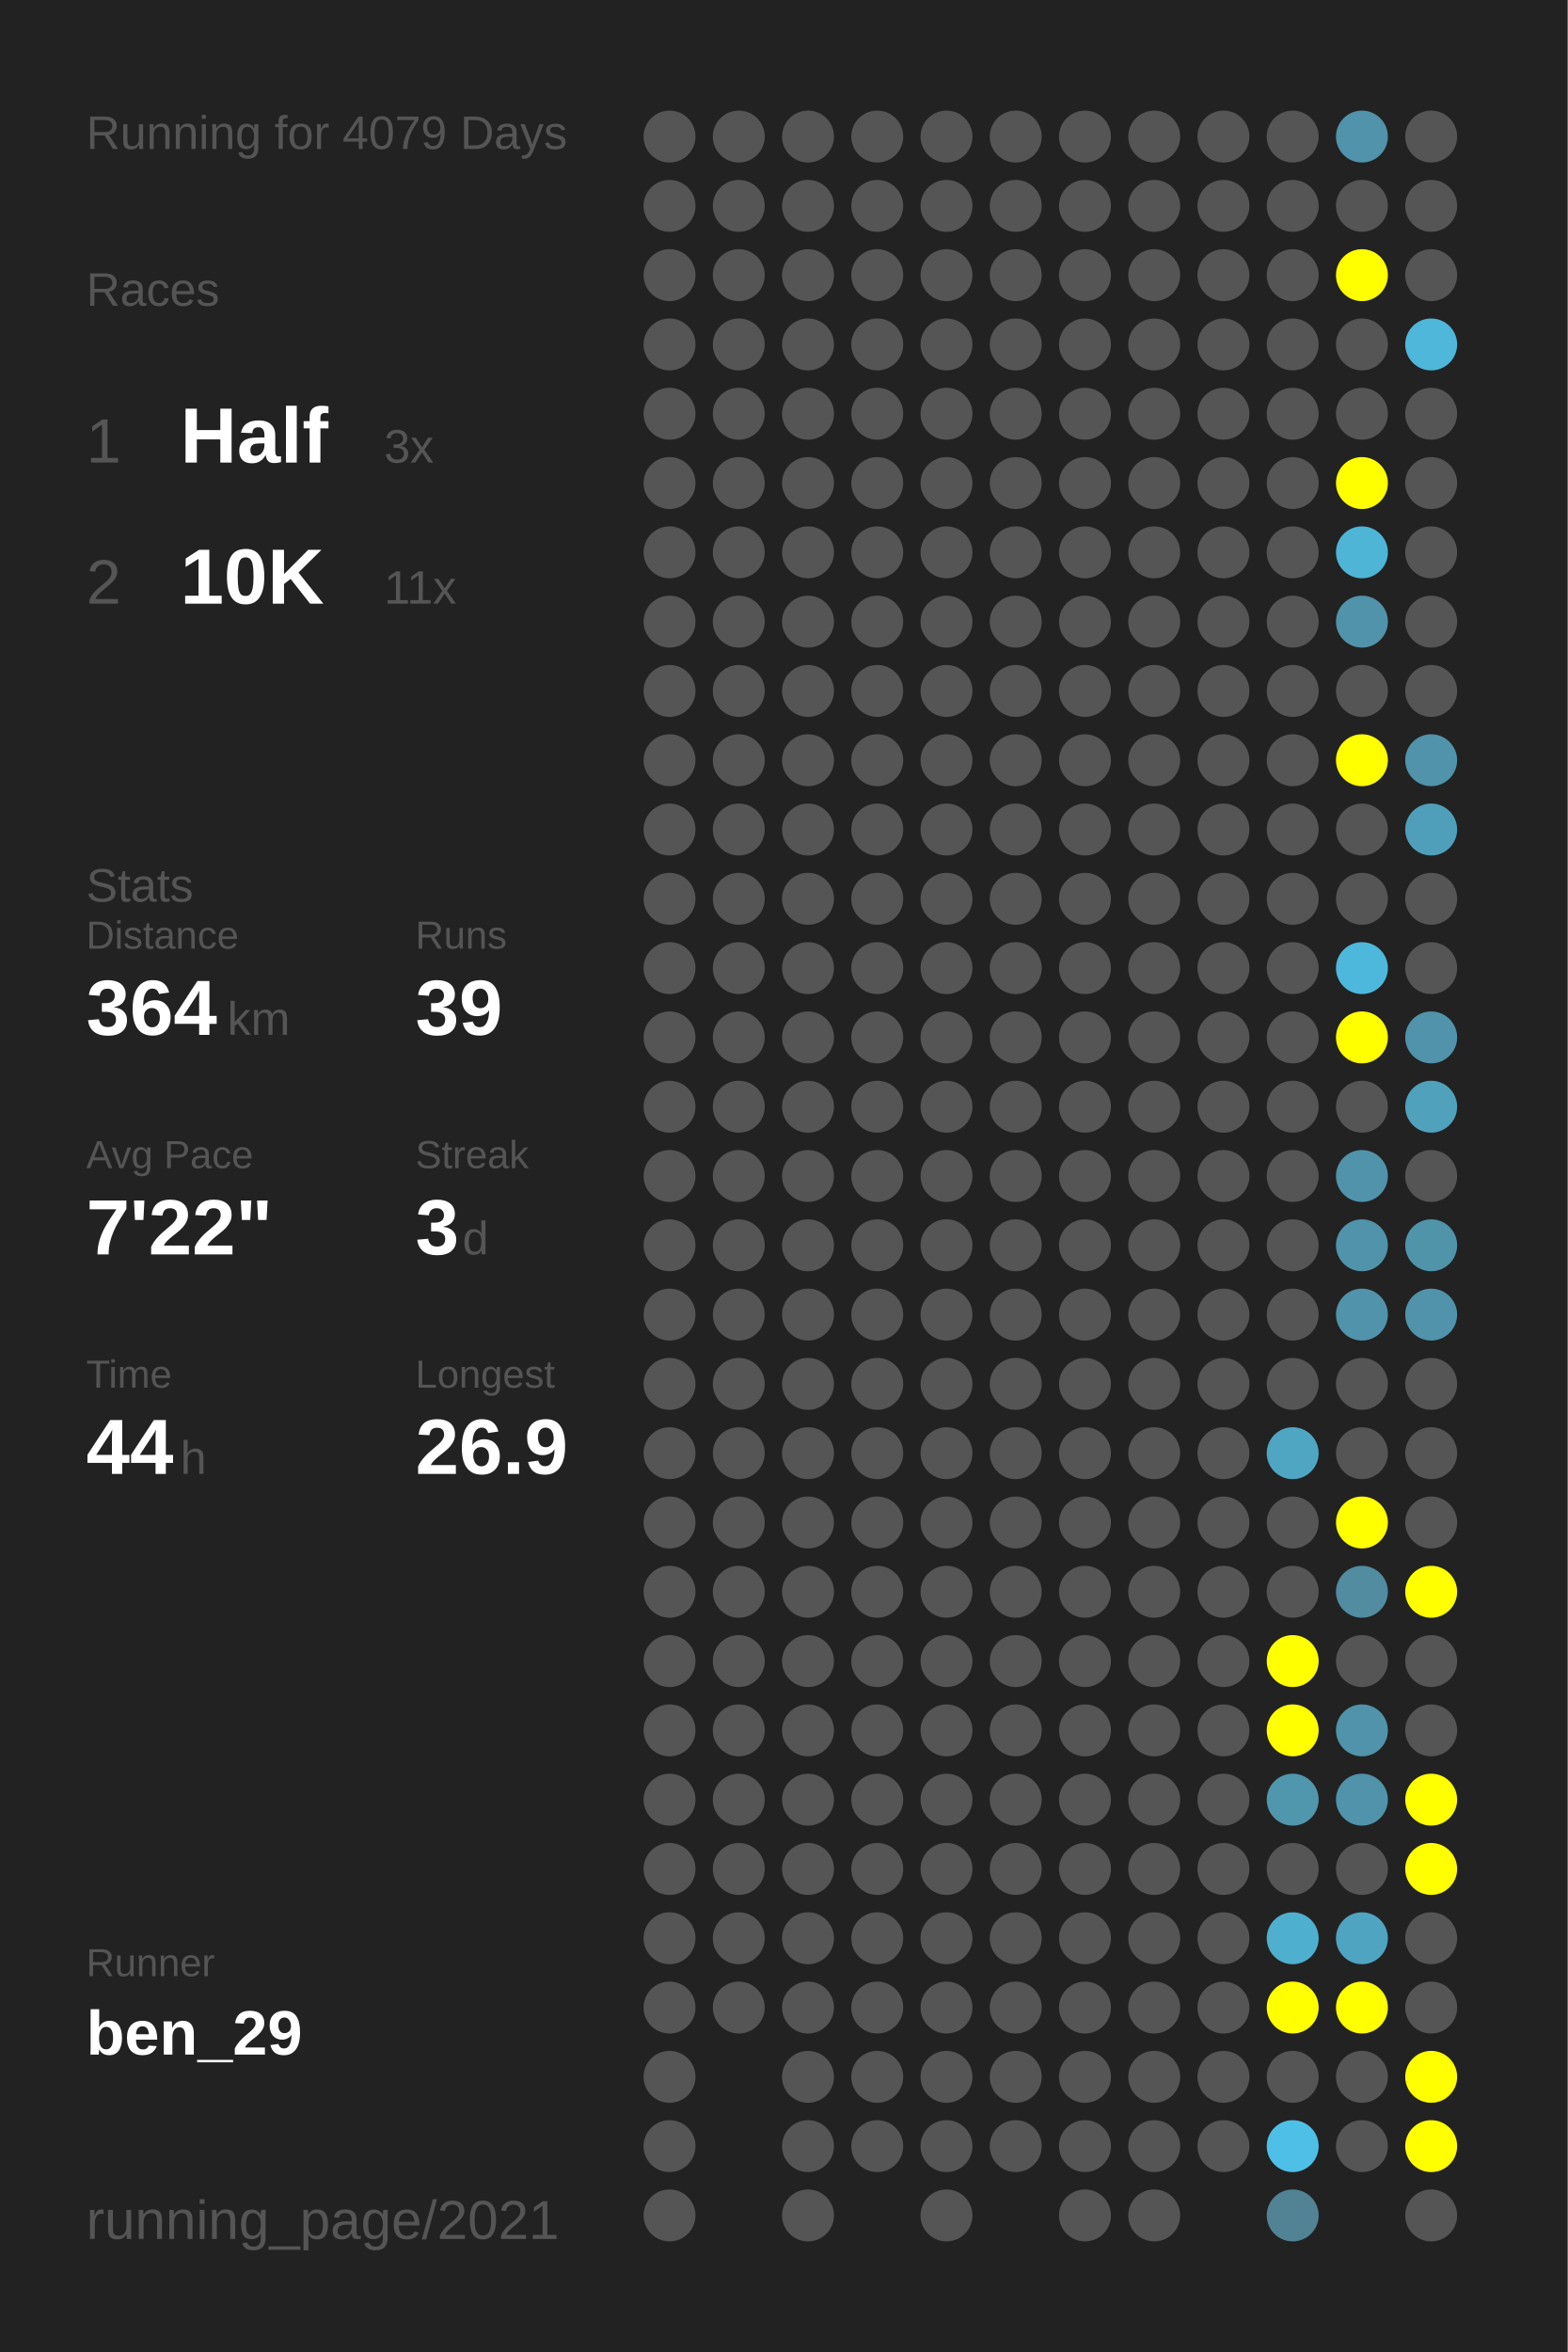
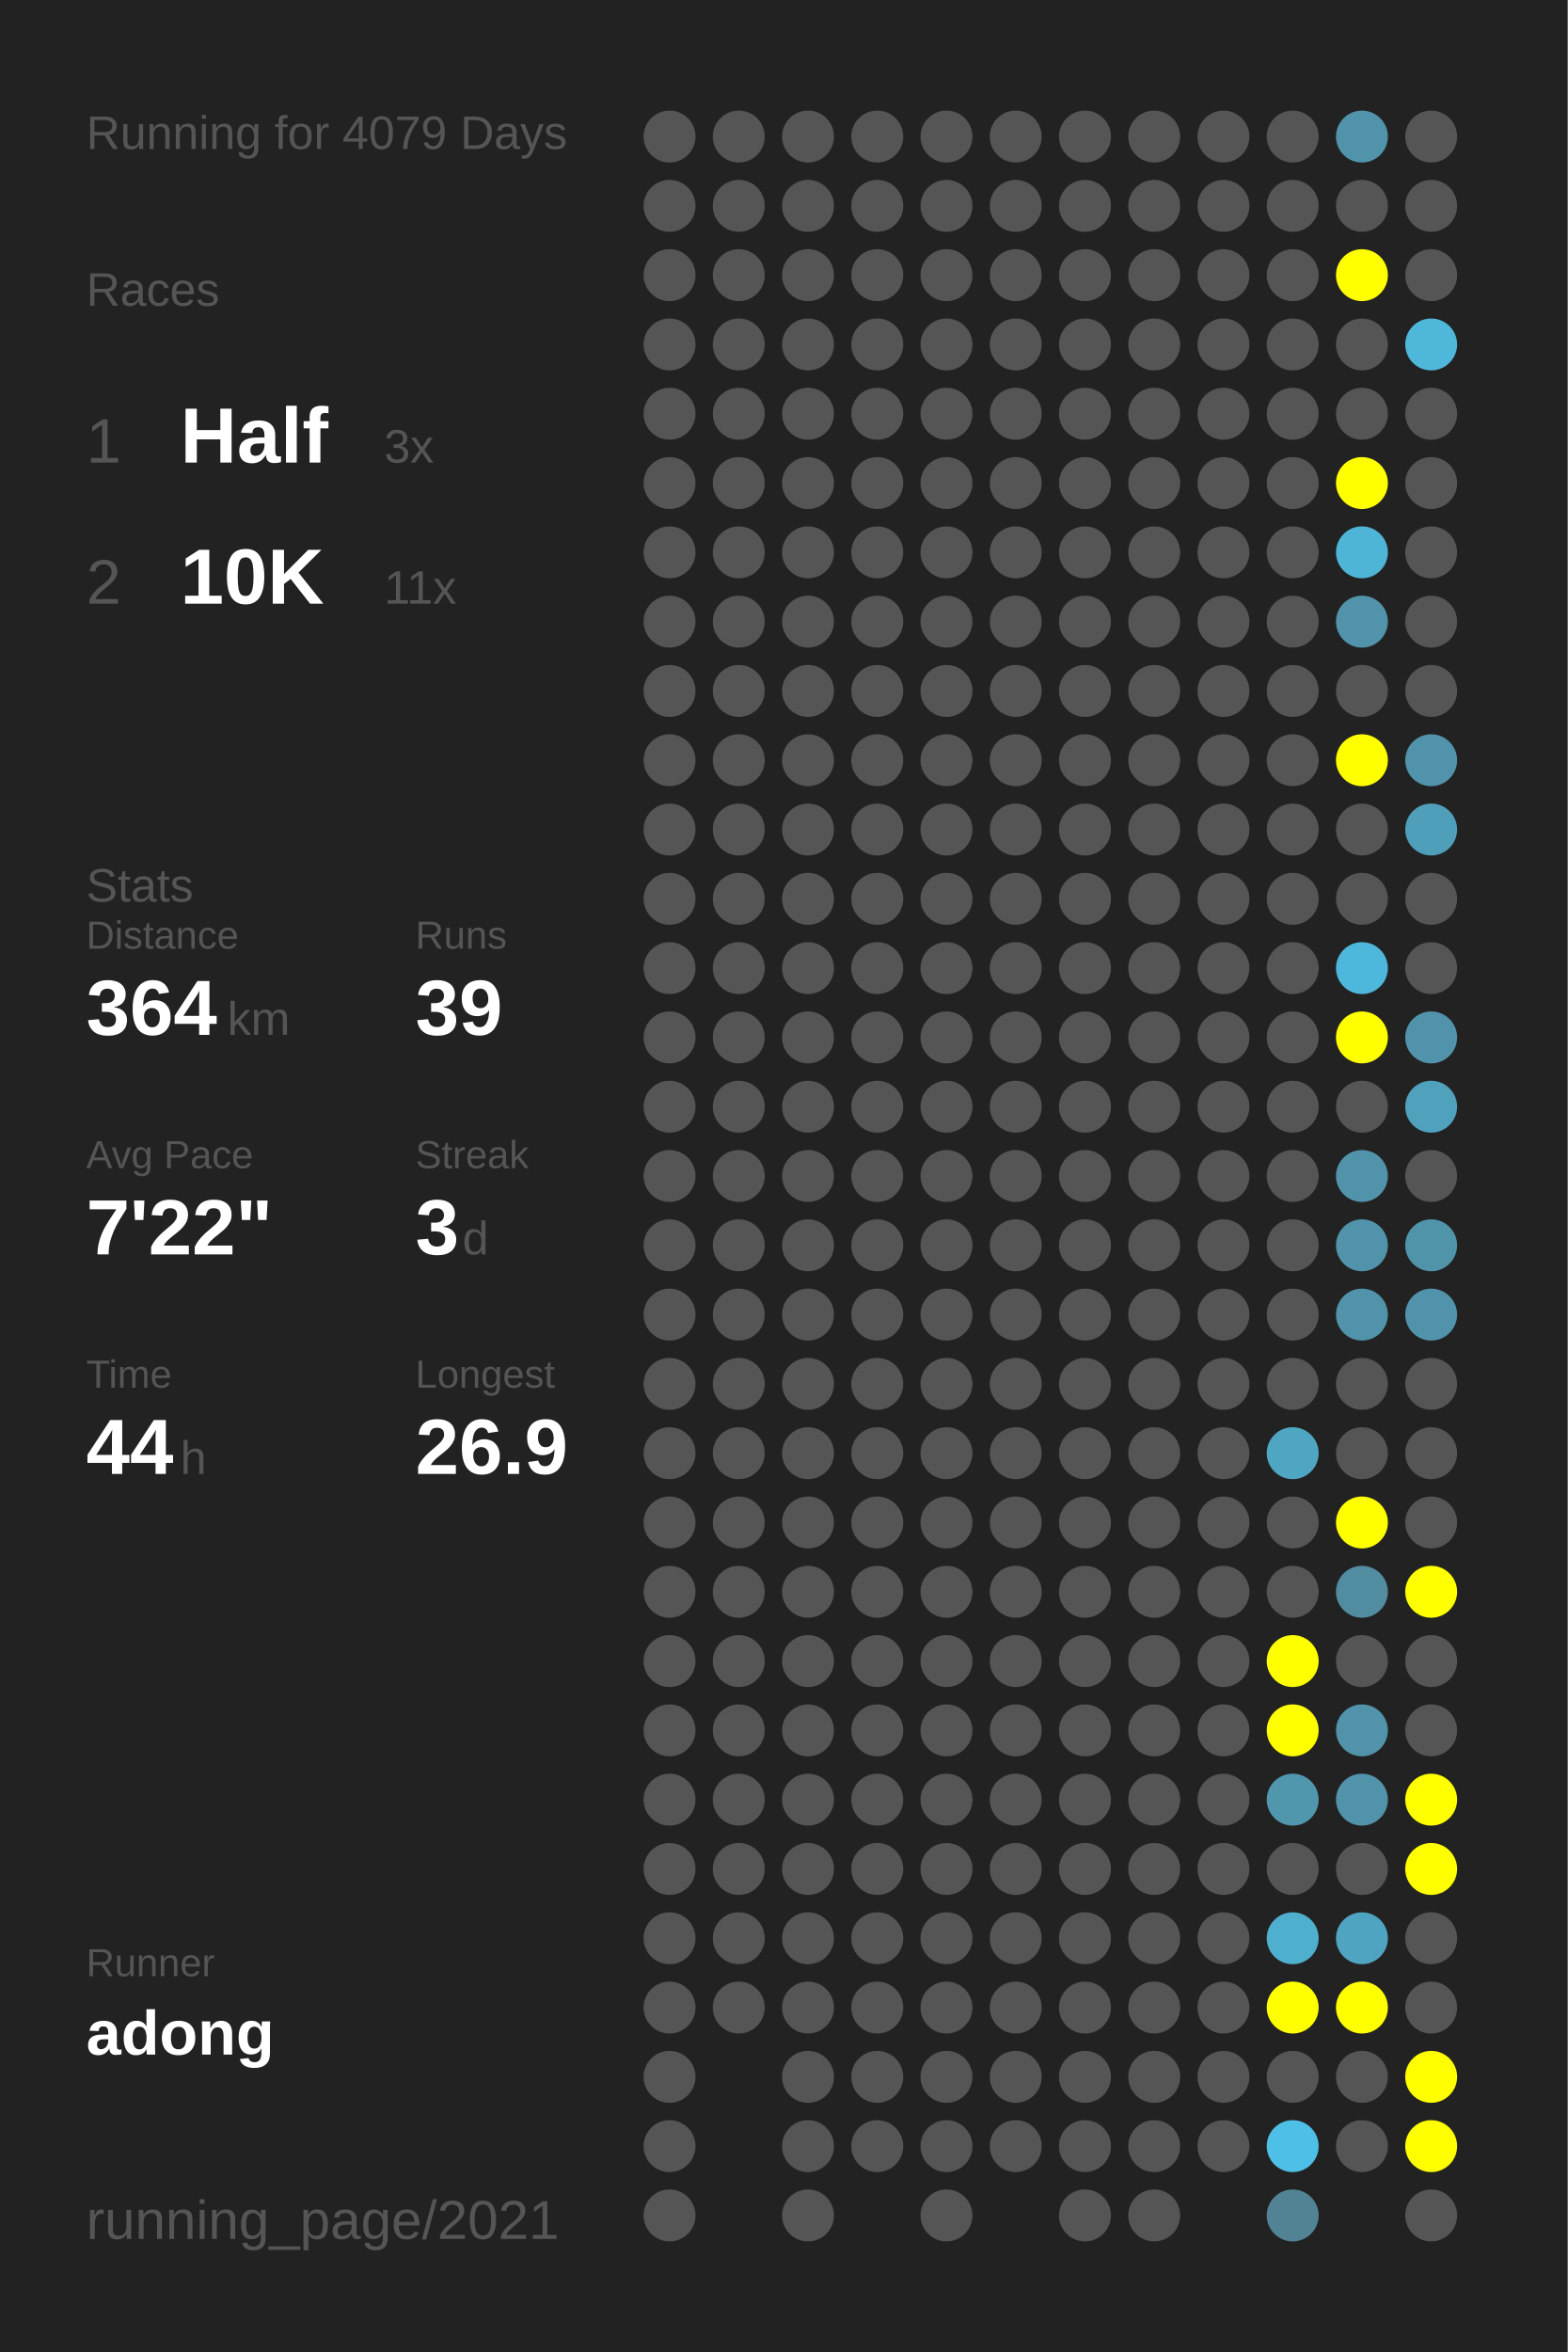
<svg xmlns="http://www.w3.org/2000/svg" baseProfile="full" height="300mm" version="1.1" viewBox="0,0,200,300" width="200mm">
  <defs />
  <rect fill="#222222" height="300" width="200" x="0" y="0" />
  <text fill="#555555" style="font-size:6px; font-family:Arial;" x="11" y="19">Running for 4079 Days</text>
  <text fill="#555555" style="font-size:6px; font-family:Arial;" x="11" y="39">Races</text>
  <text fill="#555555" style="font-size:8px; font-family:Arial;" x="11" y="59">1</text>
  <text fill="#FFFFFF" style="font-size:10px; font-family:Arial; font-weight:bold;" x="23" y="59">Half</text>
  <text fill="#555555" style="font-size:6px; font-family:Arial;" x="49" y="59">3x</text>
  <text fill="#555555" style="font-size:8px; font-family:Arial;" x="11" y="77">2</text>
  <text fill="#FFFFFF" style="font-size:10px; font-family:Arial; font-weight:bold;" x="23" y="77">10K</text>
  <text fill="#555555" style="font-size:6px; font-family:Arial;" x="49" y="77">11x</text>
  <text fill="#555555" style="font-size:6px; font-family:Arial;" x="11" y="115">Stats</text>
  <text fill="#555555" style="font-size:5px; font-family:Arial;" x="11" y="121">Distance</text>
  <text fill="#FFFFFF" style="font-size:10px; font-family:Arial; font-weight:bold;" x="11" y="132">364</text>
  <text fill="#555555" style="font-size:6px; font-family:Arial;" x="29" y="132">km</text>
  <text fill="#555555" style="font-size:5px; font-family:Arial;" x="53" y="121">Runs</text>
  <text fill="#FFFFFF" style="font-size:10px; font-family:Arial; font-weight:bold;" x="53" y="132">39</text>
  <text fill="#555555" style="font-size:5px; font-family:Arial;" x="11" y="149">Avg Pace</text>
  <text fill="#FFFFFF" style="font-size:10px; font-family:Arial; font-weight:bold;" x="11" y="160">7'22"</text>
  <text fill="#555555" style="font-size:5px; font-family:Arial;" x="53" y="149">Streak</text>
  <text fill="#FFFFFF" style="font-size:10px; font-family:Arial; font-weight:bold;" x="53" y="160">3</text>
  <text fill="#555555" style="font-size:6px; font-family:Arial;" x="59" y="160">d</text>
  <text fill="#555555" style="font-size:5px; font-family:Arial;" x="11" y="177">Time</text>
  <text fill="#FFFFFF" style="font-size:10px; font-family:Arial; font-weight:bold;" x="11" y="188">44</text>
  <text fill="#555555" style="font-size:6px; font-family:Arial;" x="23" y="188">h</text>
  <text fill="#555555" style="font-size:5px; font-family:Arial;" x="53" y="177">Longest</text>
  <text fill="#FFFFFF" style="font-size:10px; font-family:Arial; font-weight:bold;" x="53" y="188">26.9</text>
  <text fill="#555555" style="font-size:5px; font-family:Arial;" x="11" y="252.065">Runner</text>
-   <text fill="#FFFFFF" style="font-size:8px; font-family:Arial; font-weight:bold;" x="11" y="262.065">ben_29</text>
+   <text fill="#FFFFFF" style="font-size:8px; font-family:Arial; font-weight:bold;" x="11" y="262.065">adong</text>
  <text fill="#555555" style="font-size:7px; font-family:Arial;" x="11" y="285.581">running_page/2021</text>
  <circle cx="85.417" cy="17.419" fill="#555555" r="3.312" />
  <circle cx="85.417" cy="26.258" fill="#555555" r="3.312" />
  <circle cx="85.417" cy="35.097" fill="#555555" r="3.312" />
  <circle cx="85.417" cy="43.935" fill="#555555" r="3.312" />
  <circle cx="85.417" cy="52.774" fill="#555555" r="3.312" />
  <circle cx="85.417" cy="61.613" fill="#555555" r="3.312" />
  <circle cx="85.417" cy="70.452" fill="#555555" r="3.312" />
  <circle cx="85.417" cy="79.29" fill="#555555" r="3.312" />
  <circle cx="85.417" cy="88.129" fill="#555555" r="3.312" />
  <circle cx="85.417" cy="96.968" fill="#555555" r="3.312" />
  <circle cx="85.417" cy="105.806" fill="#555555" r="3.312" />
  <circle cx="85.417" cy="114.645" fill="#555555" r="3.312" />
  <circle cx="85.417" cy="123.484" fill="#555555" r="3.312" />
  <circle cx="85.417" cy="132.323" fill="#555555" r="3.312" />
  <circle cx="85.417" cy="141.161" fill="#555555" r="3.312" />
  <circle cx="85.417" cy="150" fill="#555555" r="3.312" />
  <circle cx="85.417" cy="158.839" fill="#555555" r="3.312" />
  <circle cx="85.417" cy="167.677" fill="#555555" r="3.312" />
  <circle cx="85.417" cy="176.516" fill="#555555" r="3.312" />
  <circle cx="85.417" cy="185.355" fill="#555555" r="3.312" />
  <circle cx="85.417" cy="194.194" fill="#555555" r="3.312" />
  <circle cx="85.417" cy="203.032" fill="#555555" r="3.312" />
  <circle cx="85.417" cy="211.871" fill="#555555" r="3.312" />
  <circle cx="85.417" cy="220.71" fill="#555555" r="3.312" />
  <circle cx="85.417" cy="229.548" fill="#555555" r="3.312" />
  <circle cx="85.417" cy="238.387" fill="#555555" r="3.312" />
  <circle cx="85.417" cy="247.226" fill="#555555" r="3.312" />
  <circle cx="85.417" cy="256.065" fill="#555555" r="3.312" />
  <circle cx="85.417" cy="264.903" fill="#555555" r="3.312" />
  <circle cx="85.417" cy="273.742" fill="#555555" r="3.312" />
  <circle cx="85.417" cy="282.581" fill="#555555" r="3.312" />
  <circle cx="94.25" cy="17.419" fill="#555555" r="3.312" />
  <circle cx="94.25" cy="26.258" fill="#555555" r="3.312" />
  <circle cx="94.25" cy="35.097" fill="#555555" r="3.312" />
  <circle cx="94.25" cy="43.935" fill="#555555" r="3.312" />
  <circle cx="94.25" cy="52.774" fill="#555555" r="3.312" />
  <circle cx="94.25" cy="61.613" fill="#555555" r="3.312" />
  <circle cx="94.25" cy="70.452" fill="#555555" r="3.312" />
  <circle cx="94.25" cy="79.29" fill="#555555" r="3.312" />
  <circle cx="94.25" cy="88.129" fill="#555555" r="3.312" />
  <circle cx="94.25" cy="96.968" fill="#555555" r="3.312" />
  <circle cx="94.25" cy="105.806" fill="#555555" r="3.312" />
  <circle cx="94.25" cy="114.645" fill="#555555" r="3.312" />
  <circle cx="94.25" cy="123.484" fill="#555555" r="3.312" />
  <circle cx="94.25" cy="132.323" fill="#555555" r="3.312" />
  <circle cx="94.25" cy="141.161" fill="#555555" r="3.312" />
  <circle cx="94.25" cy="150" fill="#555555" r="3.312" />
  <circle cx="94.25" cy="158.839" fill="#555555" r="3.312" />
  <circle cx="94.25" cy="167.677" fill="#555555" r="3.312" />
  <circle cx="94.25" cy="176.516" fill="#555555" r="3.312" />
  <circle cx="94.25" cy="185.355" fill="#555555" r="3.312" />
  <circle cx="94.25" cy="194.194" fill="#555555" r="3.312" />
  <circle cx="94.25" cy="203.032" fill="#555555" r="3.312" />
  <circle cx="94.25" cy="211.871" fill="#555555" r="3.312" />
  <circle cx="94.25" cy="220.71" fill="#555555" r="3.312" />
  <circle cx="94.25" cy="229.548" fill="#555555" r="3.312" />
  <circle cx="94.25" cy="238.387" fill="#555555" r="3.312" />
  <circle cx="94.25" cy="247.226" fill="#555555" r="3.312" />
  <circle cx="94.25" cy="256.065" fill="#555555" r="3.312" />
  <circle cx="103.083" cy="17.419" fill="#555555" r="3.312" />
  <circle cx="103.083" cy="26.258" fill="#555555" r="3.312" />
  <circle cx="103.083" cy="35.097" fill="#555555" r="3.312" />
  <circle cx="103.083" cy="43.935" fill="#555555" r="3.312" />
  <circle cx="103.083" cy="52.774" fill="#555555" r="3.312" />
  <circle cx="103.083" cy="61.613" fill="#555555" r="3.312" />
  <circle cx="103.083" cy="70.452" fill="#555555" r="3.312" />
  <circle cx="103.083" cy="79.29" fill="#555555" r="3.312" />
  <circle cx="103.083" cy="88.129" fill="#555555" r="3.312" />
  <circle cx="103.083" cy="96.968" fill="#555555" r="3.312" />
  <circle cx="103.083" cy="105.806" fill="#555555" r="3.312" />
  <circle cx="103.083" cy="114.645" fill="#555555" r="3.312" />
  <circle cx="103.083" cy="123.484" fill="#555555" r="3.312" />
  <circle cx="103.083" cy="132.323" fill="#555555" r="3.312" />
  <circle cx="103.083" cy="141.161" fill="#555555" r="3.312" />
  <circle cx="103.083" cy="150" fill="#555555" r="3.312" />
  <circle cx="103.083" cy="158.839" fill="#555555" r="3.312" />
  <circle cx="103.083" cy="167.677" fill="#555555" r="3.312" />
  <circle cx="103.083" cy="176.516" fill="#555555" r="3.312" />
  <circle cx="103.083" cy="185.355" fill="#555555" r="3.312" />
  <circle cx="103.083" cy="194.194" fill="#555555" r="3.312" />
  <circle cx="103.083" cy="203.032" fill="#555555" r="3.312" />
  <circle cx="103.083" cy="211.871" fill="#555555" r="3.312" />
  <circle cx="103.083" cy="220.71" fill="#555555" r="3.312" />
  <circle cx="103.083" cy="229.548" fill="#555555" r="3.312" />
  <circle cx="103.083" cy="238.387" fill="#555555" r="3.312" />
  <circle cx="103.083" cy="247.226" fill="#555555" r="3.312" />
  <circle cx="103.083" cy="256.065" fill="#555555" r="3.312" />
  <circle cx="103.083" cy="264.903" fill="#555555" r="3.312" />
  <circle cx="103.083" cy="273.742" fill="#555555" r="3.312" />
  <circle cx="103.083" cy="282.581" fill="#555555" r="3.312" />
  <circle cx="111.917" cy="17.419" fill="#555555" r="3.312" />
  <circle cx="111.917" cy="26.258" fill="#555555" r="3.312" />
  <circle cx="111.917" cy="35.097" fill="#555555" r="3.312" />
  <circle cx="111.917" cy="43.935" fill="#555555" r="3.312" />
  <circle cx="111.917" cy="52.774" fill="#555555" r="3.312" />
  <circle cx="111.917" cy="61.613" fill="#555555" r="3.312" />
  <circle cx="111.917" cy="70.452" fill="#555555" r="3.312" />
  <circle cx="111.917" cy="79.29" fill="#555555" r="3.312" />
  <circle cx="111.917" cy="88.129" fill="#555555" r="3.312" />
  <circle cx="111.917" cy="96.968" fill="#555555" r="3.312" />
  <circle cx="111.917" cy="105.806" fill="#555555" r="3.312" />
  <circle cx="111.917" cy="114.645" fill="#555555" r="3.312" />
  <circle cx="111.917" cy="123.484" fill="#555555" r="3.312" />
  <circle cx="111.917" cy="132.323" fill="#555555" r="3.312" />
  <circle cx="111.917" cy="141.161" fill="#555555" r="3.312" />
  <circle cx="111.917" cy="150" fill="#555555" r="3.312" />
  <circle cx="111.917" cy="158.839" fill="#555555" r="3.312" />
  <circle cx="111.917" cy="167.677" fill="#555555" r="3.312" />
  <circle cx="111.917" cy="176.516" fill="#555555" r="3.312" />
  <circle cx="111.917" cy="185.355" fill="#555555" r="3.312" />
  <circle cx="111.917" cy="194.194" fill="#555555" r="3.312" />
  <circle cx="111.917" cy="203.032" fill="#555555" r="3.312" />
  <circle cx="111.917" cy="211.871" fill="#555555" r="3.312" />
  <circle cx="111.917" cy="220.71" fill="#555555" r="3.312" />
  <circle cx="111.917" cy="229.548" fill="#555555" r="3.312" />
  <circle cx="111.917" cy="238.387" fill="#555555" r="3.312" />
  <circle cx="111.917" cy="247.226" fill="#555555" r="3.312" />
  <circle cx="111.917" cy="256.065" fill="#555555" r="3.312" />
  <circle cx="111.917" cy="264.903" fill="#555555" r="3.312" />
  <circle cx="111.917" cy="273.742" fill="#555555" r="3.312" />
  <circle cx="120.75" cy="17.419" fill="#555555" r="3.312" />
  <circle cx="120.75" cy="26.258" fill="#555555" r="3.312" />
  <circle cx="120.75" cy="35.097" fill="#555555" r="3.312" />
  <circle cx="120.75" cy="43.935" fill="#555555" r="3.312" />
  <circle cx="120.75" cy="52.774" fill="#555555" r="3.312" />
  <circle cx="120.75" cy="61.613" fill="#555555" r="3.312" />
  <circle cx="120.75" cy="70.452" fill="#555555" r="3.312" />
  <circle cx="120.75" cy="79.29" fill="#555555" r="3.312" />
  <circle cx="120.75" cy="88.129" fill="#555555" r="3.312" />
  <circle cx="120.75" cy="96.968" fill="#555555" r="3.312" />
  <circle cx="120.75" cy="105.806" fill="#555555" r="3.312" />
  <circle cx="120.75" cy="114.645" fill="#555555" r="3.312" />
  <circle cx="120.75" cy="123.484" fill="#555555" r="3.312" />
  <circle cx="120.75" cy="132.323" fill="#555555" r="3.312" />
  <circle cx="120.75" cy="141.161" fill="#555555" r="3.312" />
  <circle cx="120.75" cy="150" fill="#555555" r="3.312" />
  <circle cx="120.75" cy="158.839" fill="#555555" r="3.312" />
  <circle cx="120.75" cy="167.677" fill="#555555" r="3.312" />
  <circle cx="120.75" cy="176.516" fill="#555555" r="3.312" />
  <circle cx="120.75" cy="185.355" fill="#555555" r="3.312" />
  <circle cx="120.75" cy="194.194" fill="#555555" r="3.312" />
  <circle cx="120.75" cy="203.032" fill="#555555" r="3.312" />
  <circle cx="120.75" cy="211.871" fill="#555555" r="3.312" />
  <circle cx="120.75" cy="220.71" fill="#555555" r="3.312" />
  <circle cx="120.75" cy="229.548" fill="#555555" r="3.312" />
  <circle cx="120.75" cy="238.387" fill="#555555" r="3.312" />
  <circle cx="120.75" cy="247.226" fill="#555555" r="3.312" />
  <circle cx="120.75" cy="256.065" fill="#555555" r="3.312" />
  <circle cx="120.75" cy="264.903" fill="#555555" r="3.312" />
  <circle cx="120.75" cy="273.742" fill="#555555" r="3.312" />
  <circle cx="120.75" cy="282.581" fill="#555555" r="3.312" />
  <circle cx="129.583" cy="17.419" fill="#555555" r="3.312" />
  <circle cx="129.583" cy="26.258" fill="#555555" r="3.312" />
  <circle cx="129.583" cy="35.097" fill="#555555" r="3.312" />
  <circle cx="129.583" cy="43.935" fill="#555555" r="3.312" />
  <circle cx="129.583" cy="52.774" fill="#555555" r="3.312" />
  <circle cx="129.583" cy="61.613" fill="#555555" r="3.312" />
  <circle cx="129.583" cy="70.452" fill="#555555" r="3.312" />
  <circle cx="129.583" cy="79.29" fill="#555555" r="3.312" />
  <circle cx="129.583" cy="88.129" fill="#555555" r="3.312" />
  <circle cx="129.583" cy="96.968" fill="#555555" r="3.312" />
  <circle cx="129.583" cy="105.806" fill="#555555" r="3.312" />
  <circle cx="129.583" cy="114.645" fill="#555555" r="3.312" />
  <circle cx="129.583" cy="123.484" fill="#555555" r="3.312" />
  <circle cx="129.583" cy="132.323" fill="#555555" r="3.312" />
  <circle cx="129.583" cy="141.161" fill="#555555" r="3.312" />
  <circle cx="129.583" cy="150" fill="#555555" r="3.312" />
  <circle cx="129.583" cy="158.839" fill="#555555" r="3.312" />
  <circle cx="129.583" cy="167.677" fill="#555555" r="3.312" />
  <circle cx="129.583" cy="176.516" fill="#555555" r="3.312" />
  <circle cx="129.583" cy="185.355" fill="#555555" r="3.312" />
  <circle cx="129.583" cy="194.194" fill="#555555" r="3.312" />
  <circle cx="129.583" cy="203.032" fill="#555555" r="3.312" />
  <circle cx="129.583" cy="211.871" fill="#555555" r="3.312" />
  <circle cx="129.583" cy="220.71" fill="#555555" r="3.312" />
  <circle cx="129.583" cy="229.548" fill="#555555" r="3.312" />
  <circle cx="129.583" cy="238.387" fill="#555555" r="3.312" />
  <circle cx="129.583" cy="247.226" fill="#555555" r="3.312" />
  <circle cx="129.583" cy="256.065" fill="#555555" r="3.312" />
  <circle cx="129.583" cy="264.903" fill="#555555" r="3.312" />
  <circle cx="129.583" cy="273.742" fill="#555555" r="3.312" />
  <circle cx="138.417" cy="17.419" fill="#555555" r="3.312" />
  <circle cx="138.417" cy="26.258" fill="#555555" r="3.312" />
  <circle cx="138.417" cy="35.097" fill="#555555" r="3.312" />
  <circle cx="138.417" cy="43.935" fill="#555555" r="3.312" />
  <circle cx="138.417" cy="52.774" fill="#555555" r="3.312" />
  <circle cx="138.417" cy="61.613" fill="#555555" r="3.312" />
  <circle cx="138.417" cy="70.452" fill="#555555" r="3.312" />
  <circle cx="138.417" cy="79.29" fill="#555555" r="3.312" />
  <circle cx="138.417" cy="88.129" fill="#555555" r="3.312" />
  <circle cx="138.417" cy="96.968" fill="#555555" r="3.312" />
  <circle cx="138.417" cy="105.806" fill="#555555" r="3.312" />
  <circle cx="138.417" cy="114.645" fill="#555555" r="3.312" />
  <circle cx="138.417" cy="123.484" fill="#555555" r="3.312" />
  <circle cx="138.417" cy="132.323" fill="#555555" r="3.312" />
  <circle cx="138.417" cy="141.161" fill="#555555" r="3.312" />
  <circle cx="138.417" cy="150" fill="#555555" r="3.312" />
  <circle cx="138.417" cy="158.839" fill="#555555" r="3.312" />
  <circle cx="138.417" cy="167.677" fill="#555555" r="3.312" />
  <circle cx="138.417" cy="176.516" fill="#555555" r="3.312" />
  <circle cx="138.417" cy="185.355" fill="#555555" r="3.312" />
  <circle cx="138.417" cy="194.194" fill="#555555" r="3.312" />
  <circle cx="138.417" cy="203.032" fill="#555555" r="3.312" />
  <circle cx="138.417" cy="211.871" fill="#555555" r="3.312" />
  <circle cx="138.417" cy="220.71" fill="#555555" r="3.312" />
  <circle cx="138.417" cy="229.548" fill="#555555" r="3.312" />
  <circle cx="138.417" cy="238.387" fill="#555555" r="3.312" />
  <circle cx="138.417" cy="247.226" fill="#555555" r="3.312" />
  <circle cx="138.417" cy="256.065" fill="#555555" r="3.312" />
  <circle cx="138.417" cy="264.903" fill="#555555" r="3.312" />
  <circle cx="138.417" cy="273.742" fill="#555555" r="3.312" />
  <circle cx="138.417" cy="282.581" fill="#555555" r="3.312" />
  <circle cx="147.25" cy="17.419" fill="#555555" r="3.312" />
  <circle cx="147.25" cy="26.258" fill="#555555" r="3.312" />
  <circle cx="147.25" cy="35.097" fill="#555555" r="3.312" />
  <circle cx="147.25" cy="43.935" fill="#555555" r="3.312" />
  <circle cx="147.25" cy="52.774" fill="#555555" r="3.312" />
  <circle cx="147.25" cy="61.613" fill="#555555" r="3.312" />
  <circle cx="147.25" cy="70.452" fill="#555555" r="3.312" />
  <circle cx="147.25" cy="79.29" fill="#555555" r="3.312" />
  <circle cx="147.25" cy="88.129" fill="#555555" r="3.312" />
  <circle cx="147.25" cy="96.968" fill="#555555" r="3.312" />
  <circle cx="147.25" cy="105.806" fill="#555555" r="3.312" />
  <circle cx="147.25" cy="114.645" fill="#555555" r="3.312" />
  <circle cx="147.25" cy="123.484" fill="#555555" r="3.312" />
  <circle cx="147.25" cy="132.323" fill="#555555" r="3.312" />
  <circle cx="147.25" cy="141.161" fill="#555555" r="3.312" />
  <circle cx="147.25" cy="150" fill="#555555" r="3.312" />
  <circle cx="147.25" cy="158.839" fill="#555555" r="3.312" />
  <circle cx="147.25" cy="167.677" fill="#555555" r="3.312" />
  <circle cx="147.25" cy="176.516" fill="#555555" r="3.312" />
  <circle cx="147.25" cy="185.355" fill="#555555" r="3.312" />
  <circle cx="147.25" cy="194.194" fill="#555555" r="3.312" />
  <circle cx="147.25" cy="203.032" fill="#555555" r="3.312" />
  <circle cx="147.25" cy="211.871" fill="#555555" r="3.312" />
  <circle cx="147.25" cy="220.71" fill="#555555" r="3.312" />
  <circle cx="147.25" cy="229.548" fill="#555555" r="3.312" />
  <circle cx="147.25" cy="238.387" fill="#555555" r="3.312" />
  <circle cx="147.25" cy="247.226" fill="#555555" r="3.312" />
  <circle cx="147.25" cy="256.065" fill="#555555" r="3.312" />
  <circle cx="147.25" cy="264.903" fill="#555555" r="3.312" />
  <circle cx="147.25" cy="273.742" fill="#555555" r="3.312" />
  <circle cx="147.25" cy="282.581" fill="#555555" r="3.312" />
  <circle cx="156.083" cy="17.419" fill="#555555" r="3.312" />
  <circle cx="156.083" cy="26.258" fill="#555555" r="3.312" />
  <circle cx="156.083" cy="35.097" fill="#555555" r="3.312" />
  <circle cx="156.083" cy="43.935" fill="#555555" r="3.312" />
  <circle cx="156.083" cy="52.774" fill="#555555" r="3.312" />
  <circle cx="156.083" cy="61.613" fill="#555555" r="3.312" />
  <circle cx="156.083" cy="70.452" fill="#555555" r="3.312" />
  <circle cx="156.083" cy="79.29" fill="#555555" r="3.312" />
  <circle cx="156.083" cy="88.129" fill="#555555" r="3.312" />
  <circle cx="156.083" cy="96.968" fill="#555555" r="3.312" />
  <circle cx="156.083" cy="105.806" fill="#555555" r="3.312" />
  <circle cx="156.083" cy="114.645" fill="#555555" r="3.312" />
  <circle cx="156.083" cy="123.484" fill="#555555" r="3.312" />
  <circle cx="156.083" cy="132.323" fill="#555555" r="3.312" />
  <circle cx="156.083" cy="141.161" fill="#555555" r="3.312" />
  <circle cx="156.083" cy="150" fill="#555555" r="3.312" />
  <circle cx="156.083" cy="158.839" fill="#555555" r="3.312" />
  <circle cx="156.083" cy="167.677" fill="#555555" r="3.312" />
  <circle cx="156.083" cy="176.516" fill="#555555" r="3.312" />
  <circle cx="156.083" cy="185.355" fill="#555555" r="3.312" />
  <circle cx="156.083" cy="194.194" fill="#555555" r="3.312" />
  <circle cx="156.083" cy="203.032" fill="#555555" r="3.312" />
  <circle cx="156.083" cy="211.871" fill="#555555" r="3.312" />
  <circle cx="156.083" cy="220.71" fill="#555555" r="3.312" />
  <circle cx="156.083" cy="229.548" fill="#555555" r="3.312" />
  <circle cx="156.083" cy="238.387" fill="#555555" r="3.312" />
  <circle cx="156.083" cy="247.226" fill="#555555" r="3.312" />
  <circle cx="156.083" cy="256.065" fill="#555555" r="3.312" />
  <circle cx="156.083" cy="264.903" fill="#555555" r="3.312" />
  <circle cx="156.083" cy="273.742" fill="#555555" r="3.312" />
  <circle cx="164.917" cy="17.419" fill="#555555" r="3.312" />
  <circle cx="164.917" cy="26.258" fill="#555555" r="3.312" />
  <circle cx="164.917" cy="35.097" fill="#555555" r="3.312" />
  <circle cx="164.917" cy="43.935" fill="#555555" r="3.312" />
  <circle cx="164.917" cy="52.774" fill="#555555" r="3.312" />
  <circle cx="164.917" cy="61.613" fill="#555555" r="3.312" />
  <circle cx="164.917" cy="70.452" fill="#555555" r="3.312" />
  <circle cx="164.917" cy="79.29" fill="#555555" r="3.312" />
  <circle cx="164.917" cy="88.129" fill="#555555" r="3.312" />
  <circle cx="164.917" cy="96.968" fill="#555555" r="3.312" />
  <circle cx="164.917" cy="105.806" fill="#555555" r="3.312" />
  <circle cx="164.917" cy="114.645" fill="#555555" r="3.312" />
  <circle cx="164.917" cy="123.484" fill="#555555" r="3.312" />
  <circle cx="164.917" cy="132.323" fill="#555555" r="3.312" />
  <circle cx="164.917" cy="141.161" fill="#555555" r="3.312" />
  <circle cx="164.917" cy="150" fill="#555555" r="3.312" />
  <circle cx="164.917" cy="158.839" fill="#555555" r="3.312" />
  <circle cx="164.917" cy="167.677" fill="#555555" r="3.312" />
  <circle cx="164.917" cy="176.516" fill="#555555" r="3.312" />
  <circle cx="164.917" cy="185.355" fill="#4fa6c3" r="3.312" />
  <circle cx="164.917" cy="194.194" fill="#555555" r="3.312" />
  <circle cx="164.917" cy="203.032" fill="#555555" r="3.312" />
  <circle cx="164.917" cy="211.871" fill="#FFFF00" r="3.312" />
  <circle cx="164.917" cy="220.71" fill="#FFFF00" r="3.312" />
  <circle cx="164.917" cy="229.548" fill="#5096ad" r="3.312" />
  <circle cx="164.917" cy="238.387" fill="#555555" r="3.312" />
  <circle cx="164.917" cy="247.226" fill="#4fafcf" r="3.312" />
  <circle cx="164.917" cy="256.065" fill="#FFFF00" r="3.312" />
  <circle cx="164.917" cy="264.903" fill="#555555" r="3.312" />
  <circle cx="164.917" cy="273.742" fill="#4ec0e7" r="3.312" />
  <circle cx="164.917" cy="282.581" fill="#528394" r="3.312" />
  <circle cx="173.75" cy="17.419" fill="#5093aa" r="3.312" />
  <circle cx="173.75" cy="26.258" fill="#555555" r="3.312" />
  <circle cx="173.75" cy="35.097" fill="#FFFF00" r="3.312" />
  <circle cx="173.75" cy="43.935" fill="#555555" r="3.312" />
  <circle cx="173.75" cy="52.774" fill="#555555" r="3.312" />
  <circle cx="173.75" cy="61.613" fill="#FFFF00" r="3.312" />
  <circle cx="173.75" cy="70.452" fill="#4eb5d7" r="3.312" />
  <circle cx="173.75" cy="79.29" fill="#5193aa" r="3.312" />
  <circle cx="173.75" cy="88.129" fill="#555555" r="3.312" />
  <circle cx="173.75" cy="96.968" fill="#FFFF00" r="3.312" />
  <circle cx="173.75" cy="105.806" fill="#555555" r="3.312" />
  <circle cx="173.75" cy="114.645" fill="#555555" r="3.312" />
  <circle cx="173.75" cy="123.484" fill="#4eb8dc" r="3.312" />
  <circle cx="173.75" cy="132.323" fill="#FFFF00" r="3.312" />
  <circle cx="173.75" cy="141.161" fill="#555555" r="3.312" />
  <circle cx="173.75" cy="150" fill="#5093aa" r="3.312" />
  <circle cx="173.75" cy="158.839" fill="#5093aa" r="3.312" />
  <circle cx="173.75" cy="167.677" fill="#5093aa" r="3.312" />
  <circle cx="173.75" cy="176.516" fill="#555555" r="3.312" />
  <circle cx="173.75" cy="185.355" fill="#555555" r="3.312" />
  <circle cx="173.75" cy="194.194" fill="#FFFF00" r="3.312" />
  <circle cx="173.75" cy="203.032" fill="#518ca0" r="3.312" />
  <circle cx="173.75" cy="211.871" fill="#555555" r="3.312" />
  <circle cx="173.75" cy="220.71" fill="#5093aa" r="3.312" />
  <circle cx="173.75" cy="229.548" fill="#5093aa" r="3.312" />
  <circle cx="173.75" cy="238.387" fill="#555555" r="3.312" />
  <circle cx="173.75" cy="247.226" fill="#4fa4c1" r="3.312" />
  <circle cx="173.75" cy="256.065" fill="#FFFF00" r="3.312" />
  <circle cx="173.75" cy="264.903" fill="#555555" r="3.312" />
  <circle cx="173.75" cy="273.742" fill="#555555" r="3.312" />
  <circle cx="182.583" cy="17.419" fill="#555555" r="3.312" />
  <circle cx="182.583" cy="26.258" fill="#555555" r="3.312" />
  <circle cx="182.583" cy="35.097" fill="#555555" r="3.312" />
  <circle cx="182.583" cy="43.935" fill="#4eb7da" r="3.312" />
  <circle cx="182.583" cy="52.774" fill="#555555" r="3.312" />
  <circle cx="182.583" cy="61.613" fill="#555555" r="3.312" />
  <circle cx="182.583" cy="70.452" fill="#555555" r="3.312" />
  <circle cx="182.583" cy="79.29" fill="#555555" r="3.312" />
  <circle cx="182.583" cy="88.129" fill="#555555" r="3.312" />
  <circle cx="182.583" cy="96.968" fill="#5093aa" r="3.312" />
  <circle cx="182.583" cy="105.806" fill="#509fba" r="3.312" />
  <circle cx="182.583" cy="114.645" fill="#555555" r="3.312" />
  <circle cx="182.583" cy="123.484" fill="#555555" r="3.312" />
  <circle cx="182.583" cy="132.323" fill="#5093aa" r="3.312" />
  <circle cx="182.583" cy="141.161" fill="#50a1bc" r="3.312" />
  <circle cx="182.583" cy="150" fill="#555555" r="3.312" />
  <circle cx="182.583" cy="158.839" fill="#5094aa" r="3.312" />
  <circle cx="182.583" cy="167.677" fill="#5093aa" r="3.312" />
  <circle cx="182.583" cy="176.516" fill="#555555" r="3.312" />
  <circle cx="182.583" cy="185.355" fill="#555555" r="3.312" />
  <circle cx="182.583" cy="194.194" fill="#555555" r="3.312" />
  <circle cx="182.583" cy="203.032" fill="#FFFF00" r="3.312" />
  <circle cx="182.583" cy="211.871" fill="#555555" r="3.312" />
  <circle cx="182.583" cy="220.71" fill="#555555" r="3.312" />
  <circle cx="182.583" cy="229.548" fill="#FFFF00" r="3.312" />
  <circle cx="182.583" cy="238.387" fill="#FFFF00" r="3.312" />
  <circle cx="182.583" cy="247.226" fill="#555555" r="3.312" />
  <circle cx="182.583" cy="256.065" fill="#555555" r="3.312" />
  <circle cx="182.583" cy="264.903" fill="#FFFF00" r="3.312" />
  <circle cx="182.583" cy="273.742" fill="#FFFF00" r="3.312" />
  <circle cx="182.583" cy="282.581" fill="#555555" r="3.312" />
</svg>
